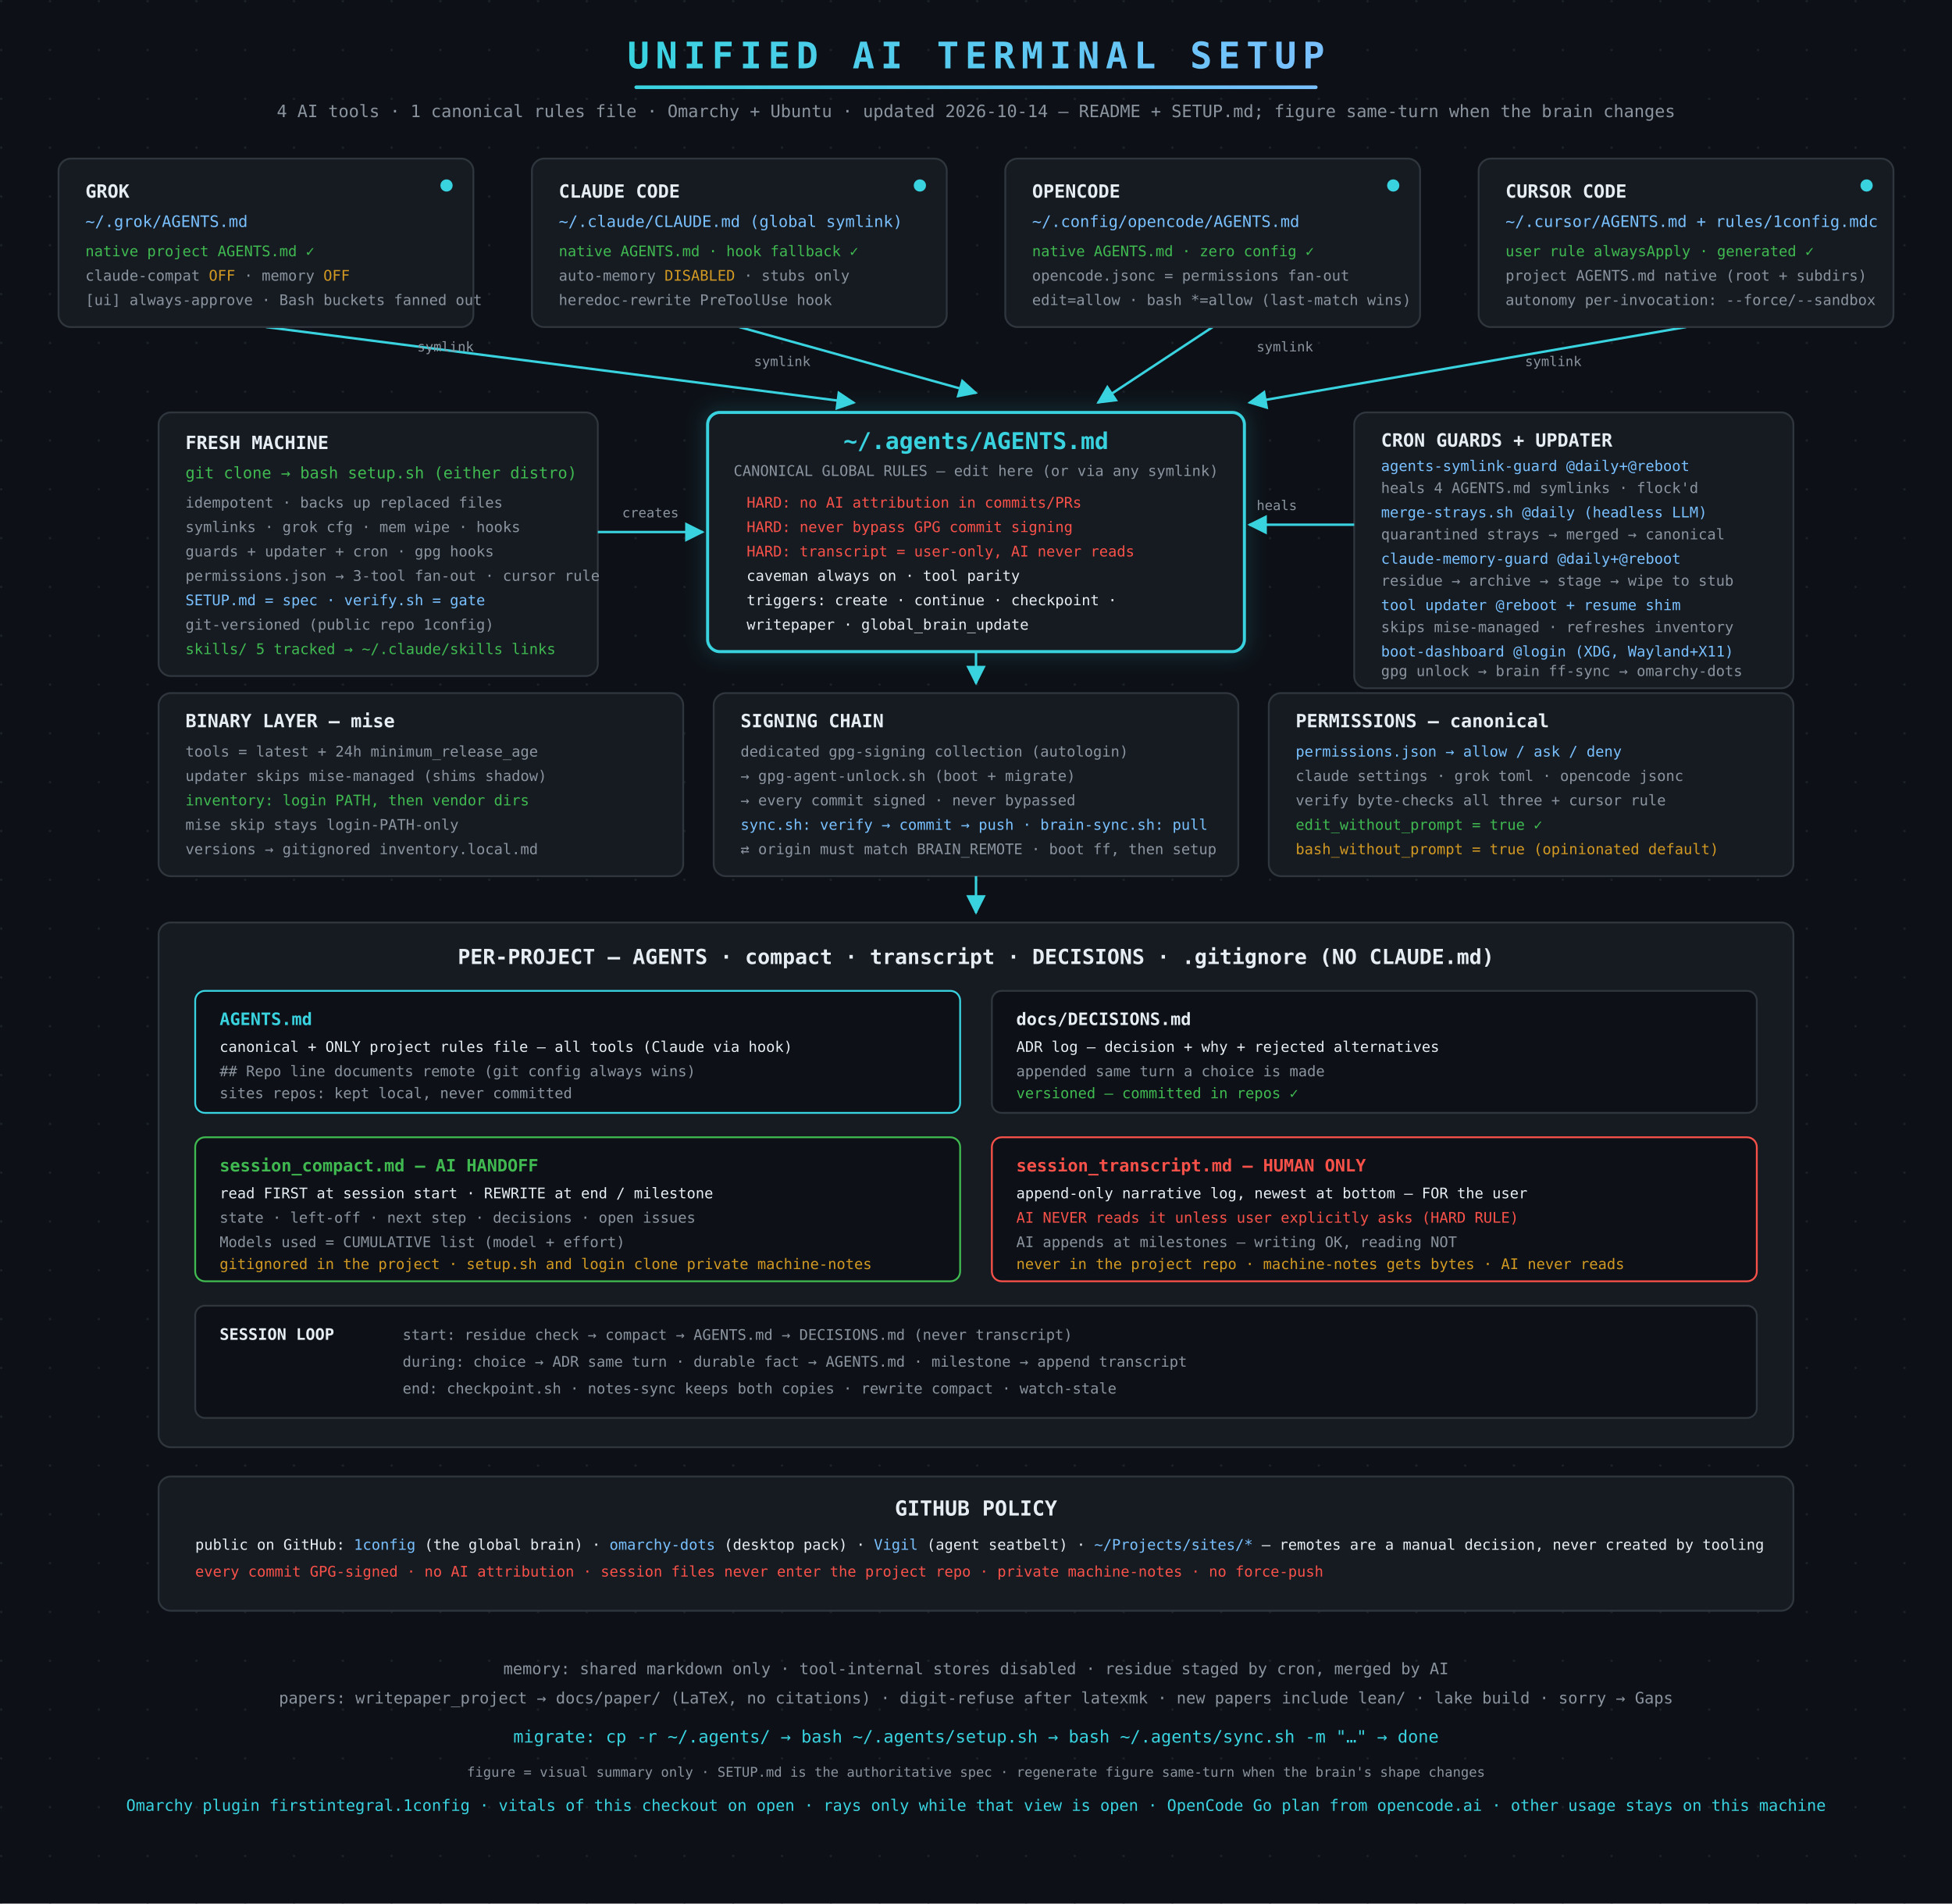
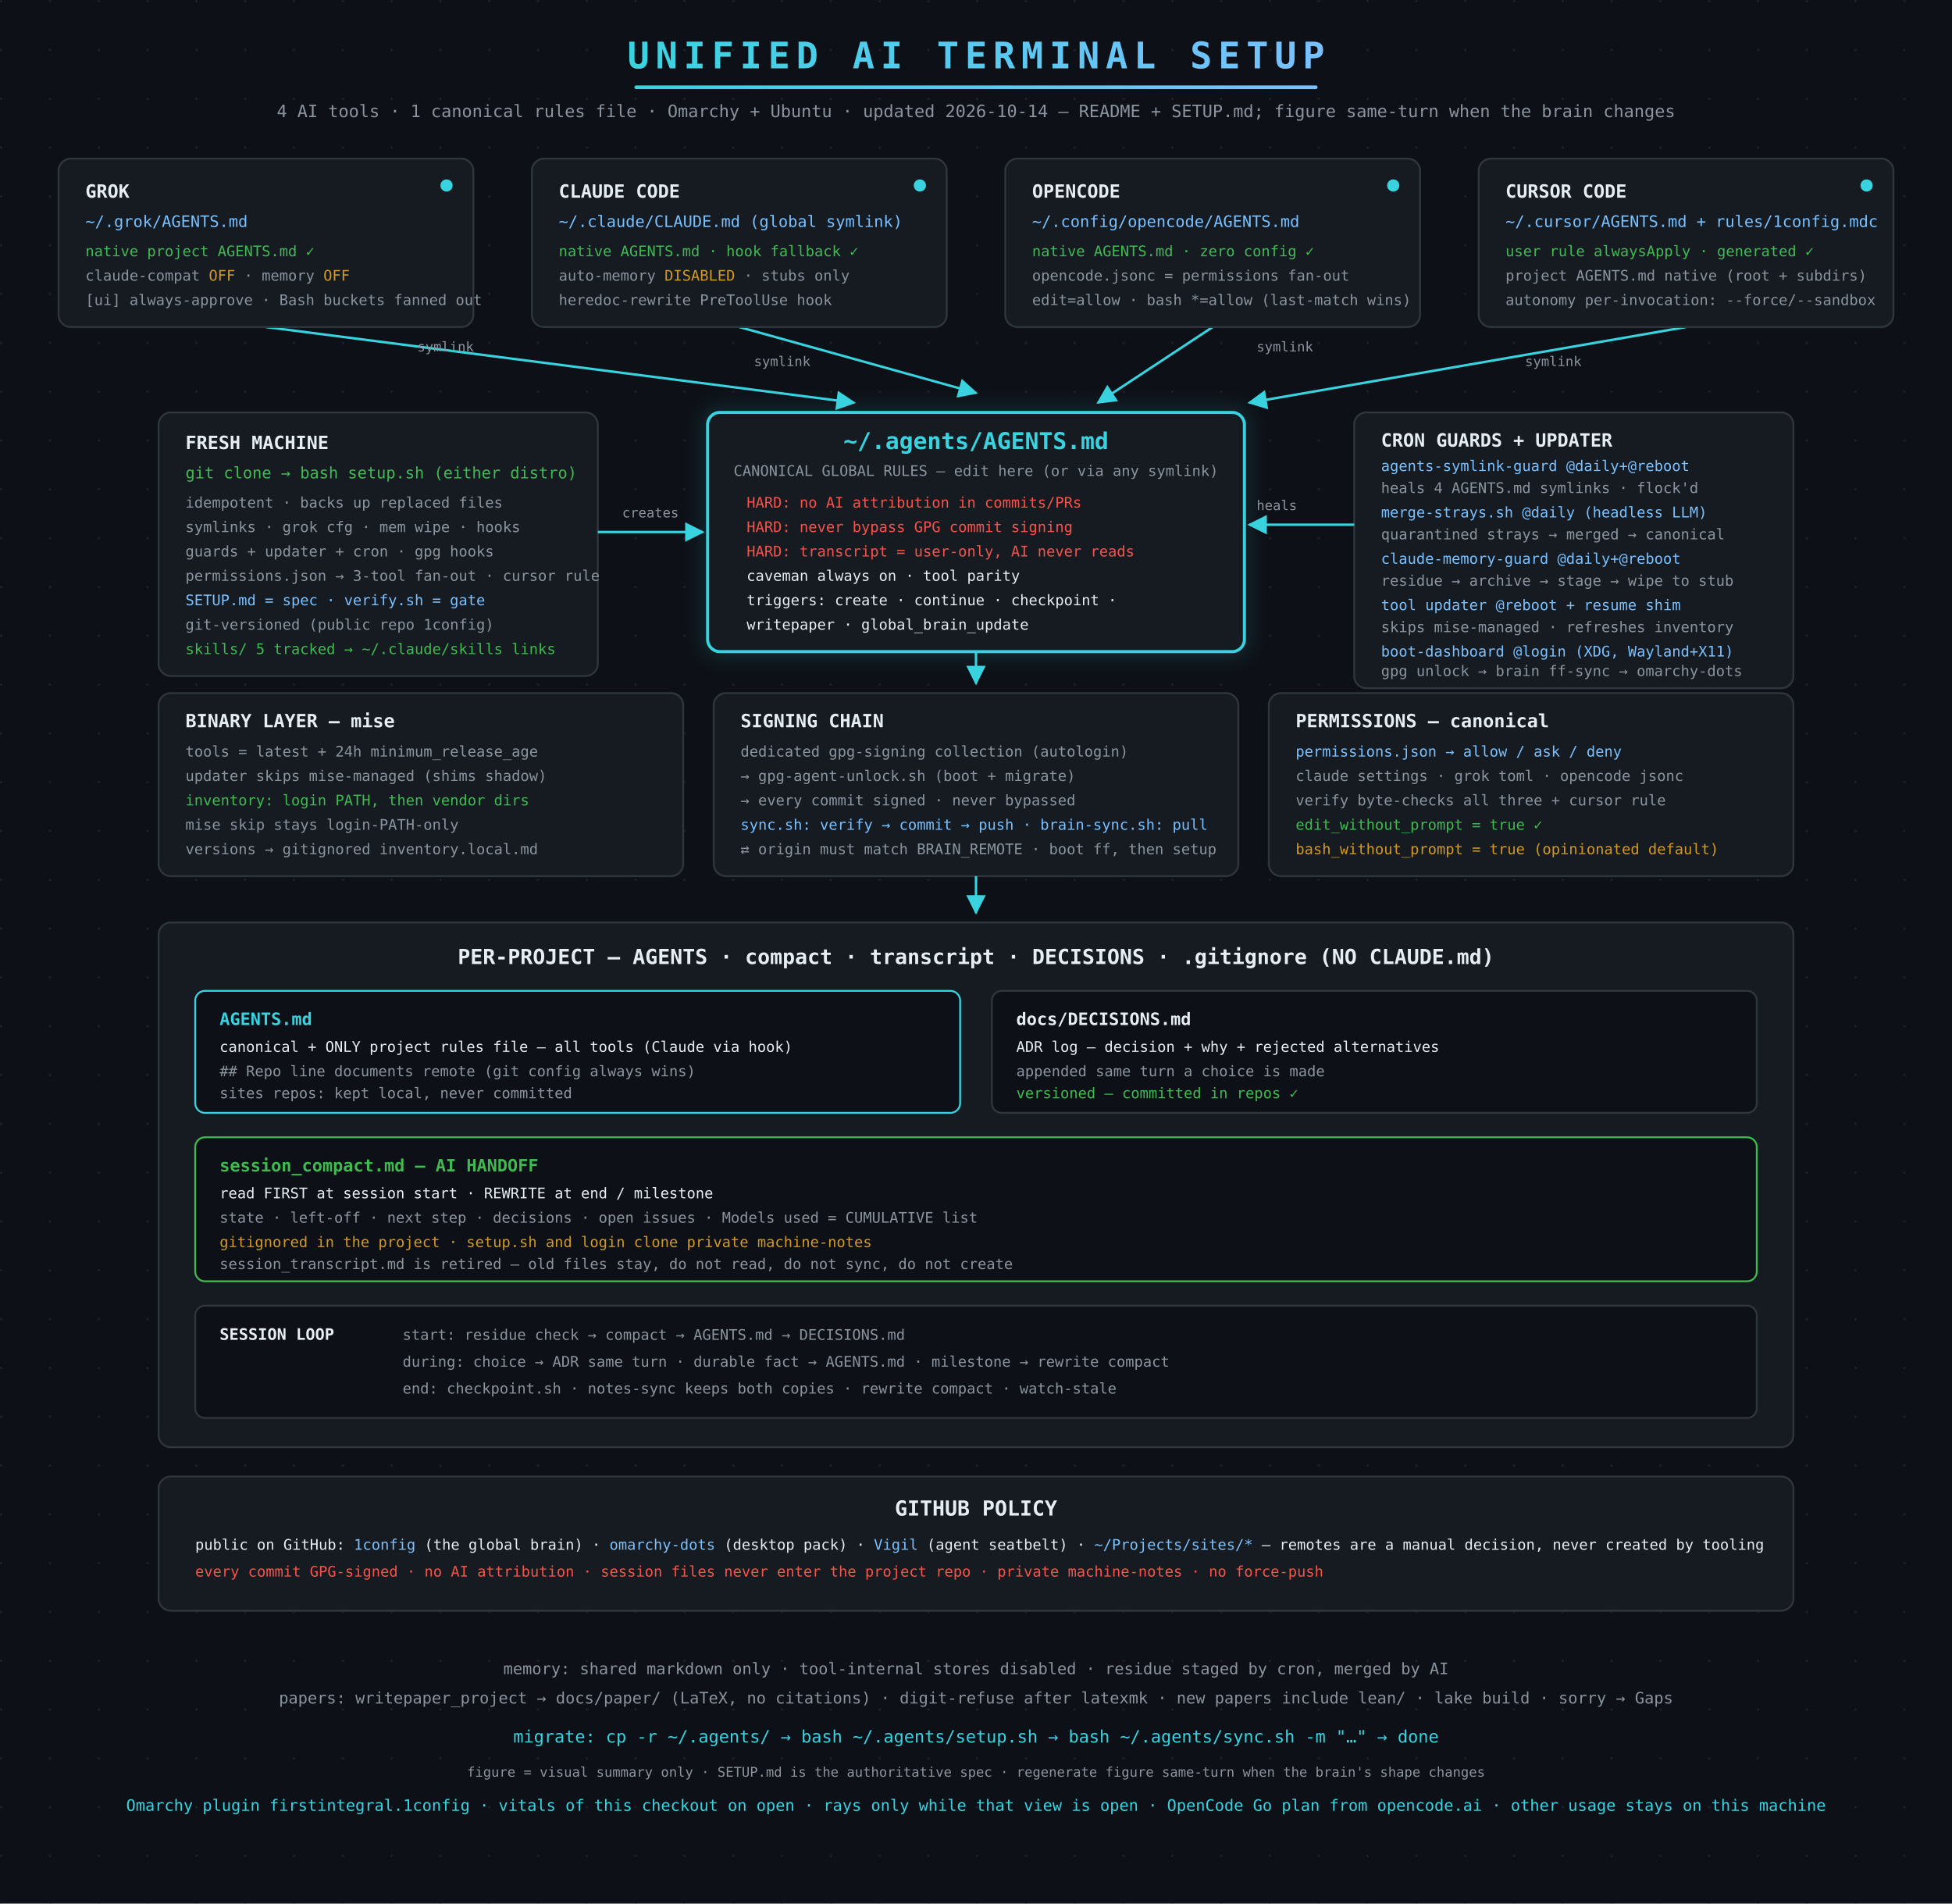
<svg xmlns="http://www.w3.org/2000/svg" width="1600" height="1560" viewBox="0 0 1600 1560" font-family="DejaVu Sans Mono, monospace">
  <defs>
    <pattern id="grid" width="40" height="40" patternUnits="userSpaceOnUse">
      <circle cx="1" cy="1" r="1" fill="#1c2128" />
    </pattern>
    <linearGradient id="acc" x1="0" y1="0" x2="1" y2="0">
      <stop offset="0" stop-color="#39d3e0" />
      <stop offset="1" stop-color="#79c0ff" />
    </linearGradient>
    <filter id="glow" x="-60%" y="-60%" width="220%" height="220%">
      <feGaussianBlur stdDeviation="7" />
    </filter>
    <marker id="arr" viewBox="0 0 10 10" refX="9" refY="5" markerWidth="8" markerHeight="8" orient="auto-start-reverse">
      <path d="M0,0 L10,5 L0,10 z" fill="#39d3e0" />
    </marker>
    <marker id="arrd" viewBox="0 0 10 10" refX="9" refY="5" markerWidth="7" markerHeight="7" orient="auto-start-reverse">
      <path d="M0,0 L10,5 L0,10 z" fill="#d29922" />
    </marker>
  </defs>
  <rect width="1600" height="1560" fill="#0d1117" />
  <rect width="1600" height="1560" fill="url(#grid)" />
  <text x="800" y="56" text-anchor="middle" font-size="30" font-weight="bold" fill="url(#acc)" letter-spacing="5">UNIFIED AI TERMINAL SETUP</text>
  <rect x="520" y="70" width="560" height="3" rx="1.5" fill="url(#acc)" />
  <text x="800" y="96" text-anchor="middle" font-size="14" fill="#8b949e">4 AI tools · 1 canonical rules file · Omarchy + Ubuntu · updated 2026-10-14 — README + SETUP.md; figure same-turn when the brain changes</text>
  <line x1="218" y1="268" x2="700" y2="330" stroke="#39d3e0" stroke-width="2" marker-end="url(#arr)" />
  <text x="342" y="288" font-size="11" fill="#8b949e">symlink</text>
  <line x1="606" y1="268" x2="800" y2="322" stroke="#39d3e0" stroke-width="2" marker-end="url(#arr)" />
  <text x="618" y="300" font-size="11" fill="#8b949e">symlink</text>
  <line x1="994" y1="268" x2="900" y2="330" stroke="#39d3e0" stroke-width="2" marker-end="url(#arr)" />
  <text x="1030" y="288" font-size="11" fill="#8b949e">symlink</text>
  <line x1="1382" y1="268" x2="1024" y2="330" stroke="#39d3e0" stroke-width="2" marker-end="url(#arr)" />
  <text x="1250" y="300" font-size="11" fill="#8b949e">symlink</text>
  <rect x="48" y="130" width="340" height="138" rx="10" fill="#161b22" stroke="#30363d" stroke-width="1.5" />
  <circle cx="366" cy="152" r="5" fill="#39d3e0" />
  <text x="70" y="162" font-size="15" font-weight="bold" fill="#e6edf3">GROK</text>
  <text x="70" y="186" font-size="13" fill="#79c0ff">~/.grok/AGENTS.md</text>
  <text x="70" y="210" font-size="12" fill="#3fb950">native project AGENTS.md ✓</text>
  <text x="70" y="230" font-size="12" fill="#8b949e">claude-compat <tspan fill="#d29922">OFF</tspan> · memory <tspan fill="#d29922">OFF</tspan>
  </text>
  <text x="70" y="250" font-size="12" fill="#8b949e">[ui] always-approve · Bash buckets fanned out</text>
  <rect x="436" y="130" width="340" height="138" rx="10" fill="#161b22" stroke="#30363d" stroke-width="1.5" />
  <circle cx="754" cy="152" r="5" fill="#39d3e0" />
  <text x="458" y="162" font-size="15" font-weight="bold" fill="#e6edf3">CLAUDE CODE</text>
  <text x="458" y="186" font-size="13" fill="#79c0ff">~/.claude/CLAUDE.md (global symlink)</text>
  <text x="458" y="210" font-size="12" fill="#3fb950">native AGENTS.md · hook fallback ✓</text>
  <text x="458" y="230" font-size="12" fill="#8b949e">auto-memory <tspan fill="#d29922">DISABLED</tspan> · stubs only</text>
  <text x="458" y="250" font-size="12" fill="#8b949e">heredoc-rewrite PreToolUse hook</text>
  <rect x="824" y="130" width="340" height="138" rx="10" fill="#161b22" stroke="#30363d" stroke-width="1.5" />
  <circle cx="1142" cy="152" r="5" fill="#39d3e0" />
  <text x="846" y="162" font-size="15" font-weight="bold" fill="#e6edf3">OPENCODE</text>
  <text x="846" y="186" font-size="13" fill="#79c0ff">~/.config/opencode/AGENTS.md</text>
  <text x="846" y="210" font-size="12" fill="#3fb950">native AGENTS.md · zero config ✓</text>
  <text x="846" y="230" font-size="12" fill="#8b949e">opencode.jsonc = permissions fan-out</text>
  <text x="846" y="250" font-size="12" fill="#8b949e">edit=allow · bash *=allow (last-match wins)</text>
  <rect x="1212" y="130" width="340" height="138" rx="10" fill="#161b22" stroke="#30363d" stroke-width="1.5" />
  <circle cx="1530" cy="152" r="5" fill="#39d3e0" />
  <text x="1234" y="162" font-size="15" font-weight="bold" fill="#e6edf3">CURSOR CODE</text>
  <text x="1234" y="186" font-size="13" fill="#79c0ff">~/.cursor/AGENTS.md + rules/1config.mdc</text>
  <text x="1234" y="210" font-size="12" fill="#3fb950">user rule alwaysApply · generated ✓</text>
  <text x="1234" y="230" font-size="12" fill="#8b949e">project AGENTS.md native (root + subdirs)</text>
  <text x="1234" y="250" font-size="12" fill="#8b949e">autonomy per-invocation: --force/--sandbox</text>
  <rect x="580" y="338" width="440" height="196" rx="10" fill="none" stroke="#39d3e0" stroke-width="2.5" opacity="0.55" filter="url(#glow)" />
  <rect x="580" y="338" width="440" height="196" rx="10" fill="#161b22" stroke="#39d3e0" stroke-width="2.5" />
  <text x="800" y="368" text-anchor="middle" font-size="19" font-weight="bold" fill="#39d3e0">~/.agents/AGENTS.md</text>
  <text x="800" y="390" text-anchor="middle" font-size="12" fill="#8b949e">CANONICAL GLOBAL RULES — edit here (or via any symlink)</text>
  <text x="612" y="416" font-size="12" fill="#f85149">HARD: no AI attribution in commits/PRs</text>
  <text x="612" y="436" font-size="12" fill="#f85149">HARD: never bypass GPG commit signing</text>
  <text x="612" y="456" font-size="12" fill="#f85149">HARD: transcript = user-only, AI never reads</text>
  <text x="612" y="476" font-size="12" fill="#e6edf3">caveman always on · tool parity</text>
  <text x="612" y="496" font-size="12" fill="#e6edf3">triggers: create · continue · checkpoint ·</text>
  <text x="612" y="516" font-size="12" fill="#e6edf3">writepaper · global_brain_update</text>
  <rect x="1110" y="338" width="360" height="226" rx="10" fill="#161b22" stroke="#30363d" stroke-width="1.5" />
  <text x="1132" y="366" font-size="15" font-weight="bold" fill="#e6edf3">CRON GUARDS + UPDATER</text>
  <text x="1132" y="386" font-size="12" fill="#79c0ff">agents-symlink-guard @daily+@reboot</text>
  <text x="1132" y="404" font-size="12" fill="#8b949e">heals 4 AGENTS.md symlinks · flock'd</text>
  <text x="1132" y="424" font-size="12" fill="#79c0ff">merge-strays.sh @daily (headless LLM)</text>
  <text x="1132" y="442" font-size="12" fill="#8b949e">quarantined strays → merged → canonical</text>
  <text x="1132" y="462" font-size="12" fill="#79c0ff">claude-memory-guard @daily+@reboot</text>
  <text x="1132" y="480" font-size="12" fill="#8b949e">residue → archive → stage → wipe to stub</text>
  <text x="1132" y="500" font-size="12" fill="#79c0ff">tool updater @reboot + resume shim</text>
  <text x="1132" y="518" font-size="12" fill="#8b949e">skips mise-managed · refreshes inventory</text>
  <text x="1132" y="538" font-size="12" fill="#79c0ff">boot-dashboard @login (XDG, Wayland+X11)</text>
  <text x="1132" y="554" font-size="12" fill="#8b949e">gpg unlock → brain ff-sync → omarchy-dots</text>
  <line x1="1110" y1="430" x2="1024" y2="430" stroke="#39d3e0" stroke-width="2" marker-end="url(#arr)" />
  <text x="1030" y="418" font-size="11" fill="#8b949e">heals</text>
  <rect x="130" y="338" width="360" height="216" rx="10" fill="#161b22" stroke="#30363d" stroke-width="1.5" />
  <text x="152" y="368" font-size="15" font-weight="bold" fill="#e6edf3">FRESH MACHINE</text>
  <text x="152" y="392" font-size="13" fill="#3fb950">git clone → bash setup.sh (either distro)</text>
  <text x="152" y="416" font-size="12" fill="#8b949e">idempotent · backs up replaced files</text>
  <text x="152" y="436" font-size="12" fill="#8b949e">symlinks · grok cfg · mem wipe · hooks</text>
  <text x="152" y="456" font-size="12" fill="#8b949e">guards + updater + cron · gpg hooks</text>
  <text x="152" y="476" font-size="12" fill="#8b949e">permissions.json → 3-tool fan-out · cursor rule</text>
  <text x="152" y="496" font-size="12" fill="#79c0ff">SETUP.md = spec · verify.sh = gate</text>
  <text x="152" y="516" font-size="12" fill="#8b949e">git-versioned (public repo 1config)</text>
  <text x="152" y="536" font-size="12" fill="#3fb950">skills/ 5 tracked → ~/.claude/skills links</text>
  <line x1="490" y1="436" x2="576" y2="436" stroke="#39d3e0" stroke-width="2" marker-end="url(#arr)" />
  <text x="510" y="424" font-size="11" fill="#8b949e">creates</text>
  <line x1="800" y1="534" x2="800" y2="560" stroke="#39d3e0" stroke-width="2" marker-end="url(#arr)" />
  <rect x="130" y="568" width="430" height="150" rx="10" fill="#161b22" stroke="#30363d" stroke-width="1.5" />
  <text x="152" y="596" font-size="15" font-weight="bold" fill="#e6edf3">BINARY LAYER — mise</text>
  <text x="152" y="620" font-size="12" fill="#8b949e">tools = latest + 24h minimum_release_age</text>
  <text x="152" y="640" font-size="12" fill="#8b949e">updater skips mise-managed (shims shadow)</text>
  <text x="152" y="660" font-size="12" fill="#3fb950">inventory: login PATH, then vendor dirs</text>
  <text x="152" y="680" font-size="12" fill="#8b949e">mise skip stays login-PATH-only</text>
  <text x="152" y="700" font-size="12" fill="#8b949e">versions → gitignored inventory.local.md</text>
  <rect x="585" y="568" width="430" height="150" rx="10" fill="#161b22" stroke="#30363d" stroke-width="1.5" />
  <text x="607" y="596" font-size="15" font-weight="bold" fill="#e6edf3">SIGNING CHAIN</text>
  <text x="607" y="620" font-size="12" fill="#8b949e">dedicated gpg-signing collection (autologin)</text>
  <text x="607" y="640" font-size="12" fill="#8b949e">→ gpg-agent-unlock.sh (boot + migrate)</text>
  <text x="607" y="660" font-size="12" fill="#8b949e">→ every commit signed · never bypassed</text>
  <text x="607" y="680" font-size="12" fill="#79c0ff">sync.sh: verify → commit → push · brain-sync.sh: pull</text>
  <text x="607" y="700" font-size="12" fill="#8b949e">⇄ origin must match BRAIN_REMOTE · boot ff, then setup</text>
  <rect x="1040" y="568" width="430" height="150" rx="10" fill="#161b22" stroke="#30363d" stroke-width="1.5" />
  <text x="1062" y="596" font-size="15" font-weight="bold" fill="#e6edf3">PERMISSIONS — canonical</text>
  <text x="1062" y="620" font-size="12" fill="#79c0ff">permissions.json → allow / ask / deny</text>
  <text x="1062" y="640" font-size="12" fill="#8b949e">claude settings · grok toml · opencode jsonc</text>
  <text x="1062" y="660" font-size="12" fill="#8b949e">verify byte-checks all three + cursor rule</text>
  <text x="1062" y="680" font-size="12" fill="#3fb950">edit_without_prompt = true ✓</text>
  <text x="1062" y="700" font-size="12" fill="#d29922">bash_without_prompt = true (opinionated default)</text>
  <line x1="800" y1="718" x2="800" y2="748" stroke="#39d3e0" stroke-width="2" marker-end="url(#arr)" />
  <rect x="130" y="756" width="1340" height="430" rx="10" fill="#161b22" stroke="#30363d" stroke-width="1.5" />
  <text x="800" y="790" text-anchor="middle" font-size="17" font-weight="bold" fill="#e6edf3">PER-PROJECT — AGENTS · compact · transcript · DECISIONS · .gitignore (NO CLAUDE.md)</text>
  <rect x="160" y="812" width="627" height="100" rx="8" fill="#0d1117" stroke="#39d3e0" stroke-width="1.5" />
  <text x="180" y="840" font-size="14" font-weight="bold" fill="#39d3e0">AGENTS.md</text>
  <text x="180" y="862" font-size="12" fill="#e6edf3">canonical + ONLY project rules file — all tools (Claude via hook)</text>
  <text x="180" y="882" font-size="12" fill="#8b949e">## Repo line documents remote (git config always wins)</text>
  <text x="180" y="900" font-size="12" fill="#8b949e">sites repos: kept local, never committed</text>
  <rect x="813" y="812" width="627" height="100" rx="8" fill="#0d1117" stroke="#30363d" stroke-width="1.5" />
  <text x="833" y="840" font-size="14" font-weight="bold" fill="#e6edf3">docs/DECISIONS.md</text>
  <text x="833" y="862" font-size="12" fill="#e6edf3">ADR log — decision + why + rejected alternatives</text>
  <text x="833" y="882" font-size="12" fill="#8b949e">appended same turn a choice is made</text>
  <text x="833" y="900" font-size="12" fill="#3fb950">versioned — committed in repos ✓</text>
-   <rect x="160" y="932" width="627" height="118" rx="8" fill="#0d1117" stroke="#3fb950" stroke-width="1.5" />
+   <rect x="160" y="932" width="1280" height="118" rx="8" fill="#0d1117" stroke="#3fb950" stroke-width="1.5" />
  <text x="180" y="960" font-size="14" font-weight="bold" fill="#3fb950">session_compact.md — AI HANDOFF</text>
  <text x="180" y="982" font-size="12" fill="#e6edf3">read FIRST at session start · REWRITE at end / milestone</text>
-   <text x="180" y="1002" font-size="12" fill="#8b949e">state · left-off · next step · decisions · open issues</text>
-   <text x="180" y="1022" font-size="12" fill="#8b949e">Models used = CUMULATIVE list (model + effort)</text>
-   <text x="180" y="1040" font-size="12" fill="#d29922">gitignored in the project · setup.sh and login clone private machine-notes</text>
-   <rect x="813" y="932" width="627" height="118" rx="8" fill="#0d1117" stroke="#f85149" stroke-width="1.5" />
-   <text x="833" y="960" font-size="14" font-weight="bold" fill="#f85149">session_transcript.md — HUMAN ONLY</text>
-   <text x="833" y="982" font-size="12" fill="#e6edf3">append-only narrative log, newest at bottom — FOR the user</text>
-   <text x="833" y="1002" font-size="12" fill="#f85149">AI NEVER reads it unless user explicitly asks (HARD RULE)</text>
-   <text x="833" y="1022" font-size="12" fill="#8b949e">AI appends at milestones — writing OK, reading NOT</text>
-   <text x="833" y="1040" font-size="12" fill="#d29922">never in the project repo · machine-notes gets bytes · AI never reads</text>
+   <text x="180" y="1002" font-size="12" fill="#8b949e">state · left-off · next step · decisions · open issues · Models used = CUMULATIVE list</text>
+   <text x="180" y="1022" font-size="12" fill="#d29922">gitignored in the project · setup.sh and login clone private machine-notes</text>
+   <text x="180" y="1040" font-size="12" fill="#8b949e">session_transcript.md is retired — old files stay, do not read, do not sync, do not create</text>
  <rect x="160" y="1070" width="1280" height="92" rx="8" fill="#0d1117" stroke="#30363d" stroke-width="1.5" />
  <text x="180" y="1098" font-size="13" font-weight="bold" fill="#e6edf3">SESSION LOOP</text>
-   <text x="330" y="1098" font-size="12" fill="#8b949e">start: residue check → compact → AGENTS.md → DECISIONS.md (never transcript)</text>
-   <text x="330" y="1120" font-size="12" fill="#8b949e">during: choice → ADR same turn · durable fact → AGENTS.md · milestone → append transcript</text>
+   <text x="330" y="1098" font-size="12" fill="#8b949e">start: residue check → compact → AGENTS.md → DECISIONS.md</text>
+   <text x="330" y="1120" font-size="12" fill="#8b949e">during: choice → ADR same turn · durable fact → AGENTS.md · milestone → rewrite compact</text>
  <text x="330" y="1142" font-size="12" fill="#8b949e">end: checkpoint.sh · notes-sync keeps both copies · rewrite compact · watch-stale</text>
  <rect x="130" y="1210" width="1340" height="110" rx="10" fill="#161b22" stroke="#30363d" stroke-width="1.5" />
  <text x="800" y="1242" text-anchor="middle" font-size="17" font-weight="bold" fill="#e6edf3">GITHUB POLICY</text>
  <text x="160" y="1270" font-size="12" fill="#e6edf3">public on GitHub: <tspan fill="#79c0ff">1config</tspan> (the global brain) · <tspan fill="#79c0ff">omarchy-dots</tspan> (desktop pack) · <tspan fill="#79c0ff">Vigil</tspan> (agent seatbelt) · <tspan fill="#79c0ff">~/Projects/sites/*</tspan> — remotes are a manual decision, never created by tooling</text>
  <text x="160" y="1292" font-size="12" fill="#f85149">every commit GPG-signed · no AI attribution · session files never enter the project repo · private machine-notes · no force-push</text>
  <text x="800" y="1372" text-anchor="middle" font-size="13" fill="#8b949e">memory: shared markdown only · tool-internal stores disabled · residue staged by cron, merged by AI</text>
  <text x="800" y="1396" text-anchor="middle" font-size="13" fill="#8b949e">papers: writepaper_project → docs/paper/ (LaTeX, no citations) · digit-refuse after latexmk · new papers include lean/ · lake build · sorry → Gaps</text>
  <text x="800" y="1428" text-anchor="middle" font-size="14" fill="#39d3e0">migrate: cp -r ~/.agents/ → bash ~/.agents/setup.sh → bash ~/.agents/sync.sh -m "…" → done</text>
  <text x="800" y="1456" text-anchor="middle" font-size="11" fill="#8b949e">figure = visual summary only · SETUP.md is the authoritative spec · regenerate figure same-turn when the brain's shape changes</text>
  <text x="800" y="1484" text-anchor="middle" font-size="13" fill="#39d3e0">Omarchy plugin firstintegral.1config · vitals of this checkout on open · rays only while that view is open · OpenCode Go plan from opencode.ai · other usage stays on this machine</text>
</svg>
